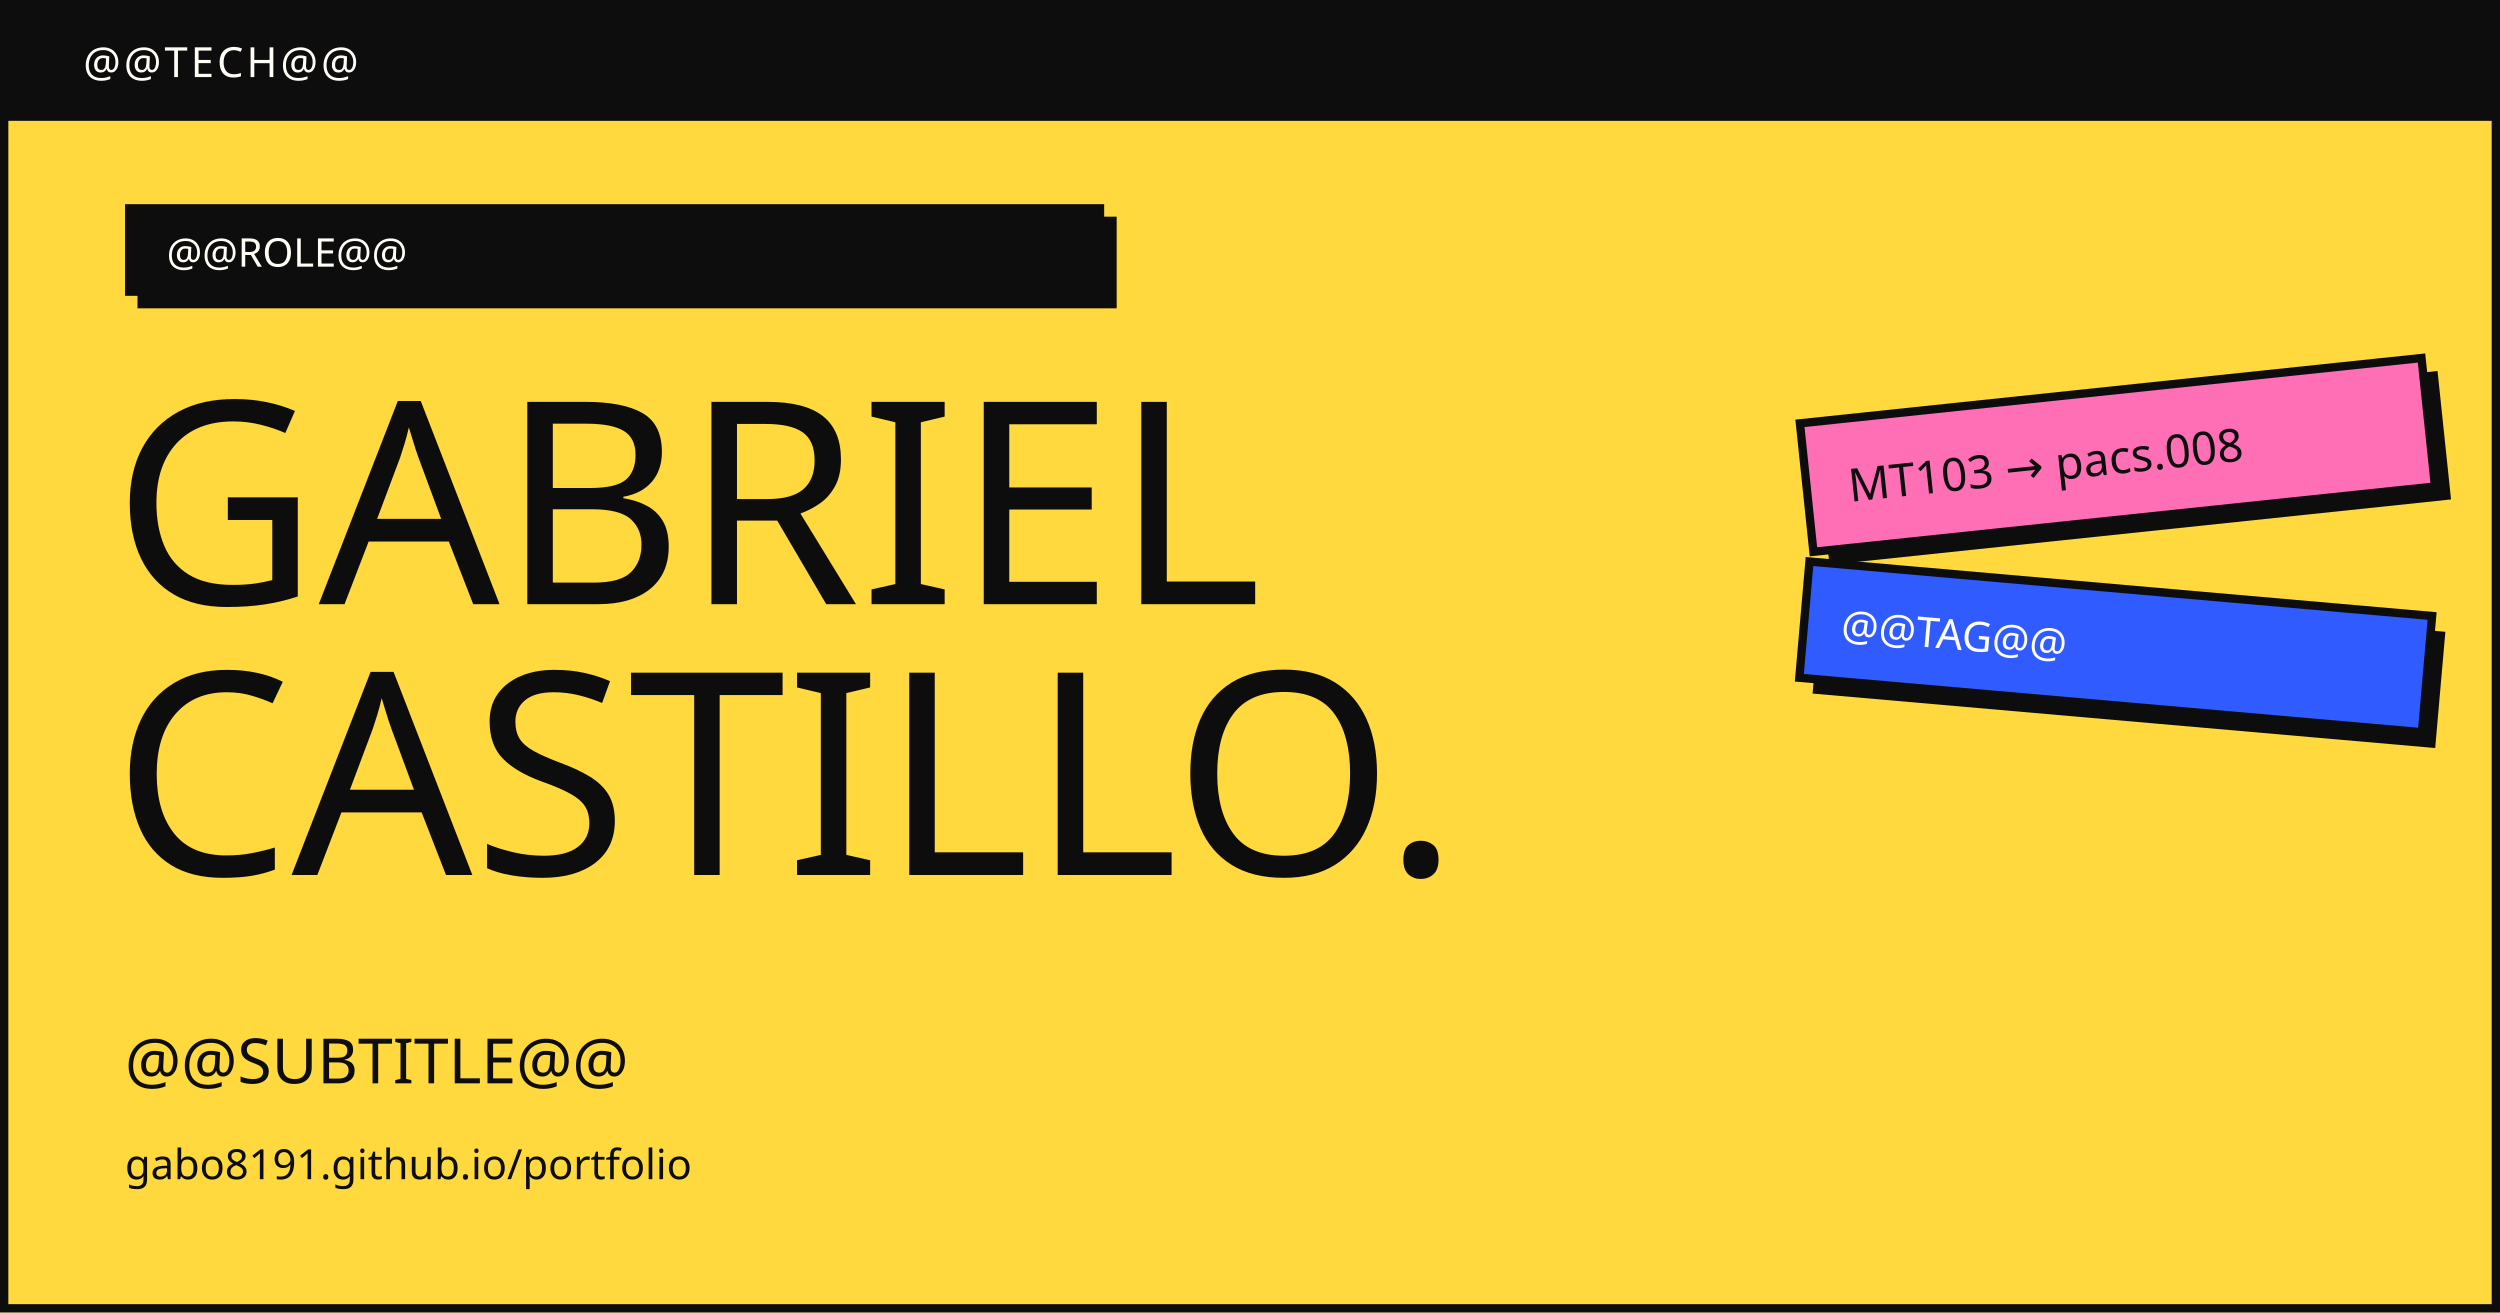
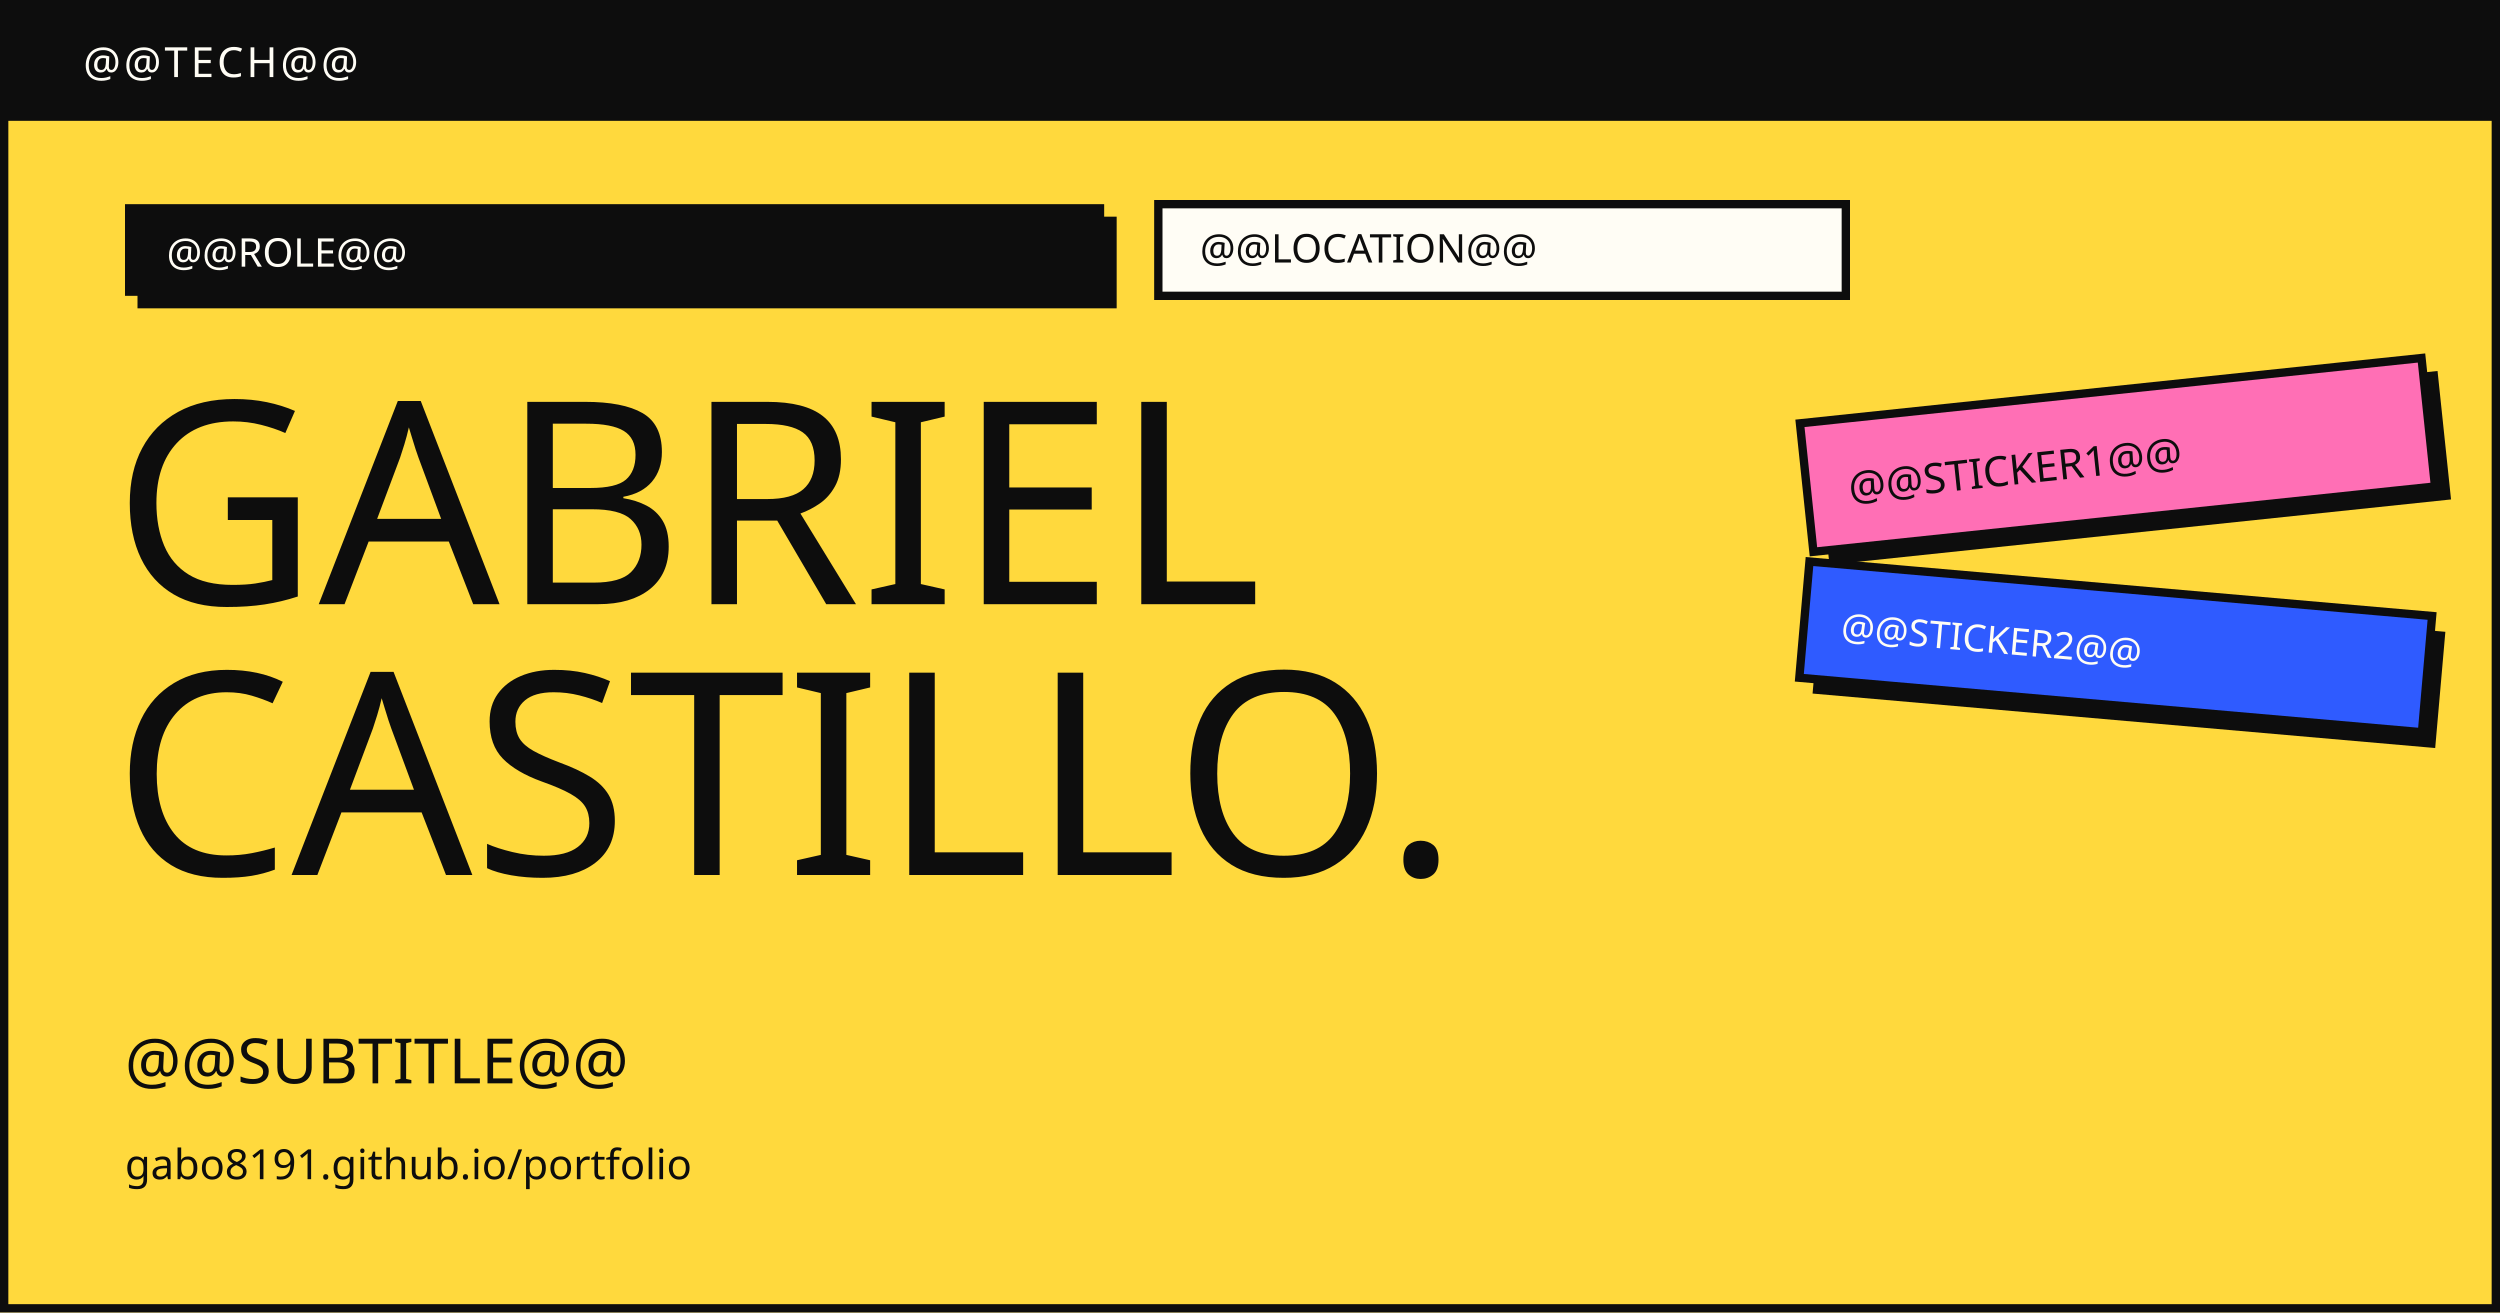
<svg xmlns="http://www.w3.org/2000/svg" width="1200" height="630" viewBox="0 0 1200 630">
  <rect width="1200" height="630" fill="#ffd93d" />
  <rect width="1200" height="58" fill="#0d0d0d" />
  <text x="40" y="37" font-family="JetBrains Mono" font-weight="500" font-size="20" letter-spacing="1.5" fill="#fffdf5">@@TECH@@</text>
  <rect x="66" y="104" width="470" height="44" fill="#0d0d0d" />
  <rect x="60" y="98" width="470" height="44" fill="#0d0d0d" />
  <text x="80" y="128" font-family="JetBrains Mono" font-weight="500" font-size="19" fill="#fffdf5">@@ROLE@@</text>
+   <rect x="556" y="98" width="330" height="44" fill="#fffdf5" stroke="#0d0d0d" stroke-width="4" />
+   <text x="576" y="126" font-family="JetBrains Mono" font-weight="500" font-size="19" fill="#0d0d0d">@@LOCATION@@</text>
  <text x="54" y="290" font-family="Archivo Black" font-size="136" fill="#0d0d0d">GABRIEL</text>
  <text x="54" y="420" font-family="Archivo Black" font-size="136" fill="#0d0d0d">CASTILLO.</text>
  <text x="60" y="520" font-family="Space Grotesk" font-weight="500" font-size="30" fill="#0d0d0d">@@SUBTITLE@@</text>
  <text x="60" y="566" font-family="JetBrains Mono" font-weight="500" font-size="20" fill="#0d0d0d">gabo8191.github.io/portfolio</text>
  <g transform="rotate(-6 1010 215)">
    <rect x="866" y="188" width="300" height="62" fill="#0d0d0d" transform="translate(7 7)" />
    <rect x="866" y="188" width="300" height="62" fill="#ff6fb5" stroke="#0d0d0d" stroke-width="4" />
-     <text x="886" y="228" font-family="JetBrains Mono" font-weight="500" font-size="22" fill="#0d0d0d">MT103 → pacs.008</text>
+     <text x="886" y="228" font-family="JetBrains Mono" font-weight="500" font-size="20" fill="#0d0d0d">@@STICKER1@@</text>
  </g>
  <g transform="rotate(5 1010 305)">
    <rect x="866" y="282" width="300" height="56" fill="#0d0d0d" transform="translate(7 7)" />
    <rect x="866" y="282" width="300" height="56" fill="#2f5bff" stroke="#0d0d0d" stroke-width="4" />
-     <text x="884" y="318" font-family="JetBrains Mono" font-weight="500" font-size="20" fill="#fffdf5">@@TAG@@</text>
+     <text x="884" y="318" font-family="JetBrains Mono" font-weight="500" font-size="18" fill="#fffdf5">@@STICKER2@@</text>
  </g>
  <rect x="2" y="2" width="1196" height="626" fill="none" stroke="#0d0d0d" stroke-width="4" />
</svg>
